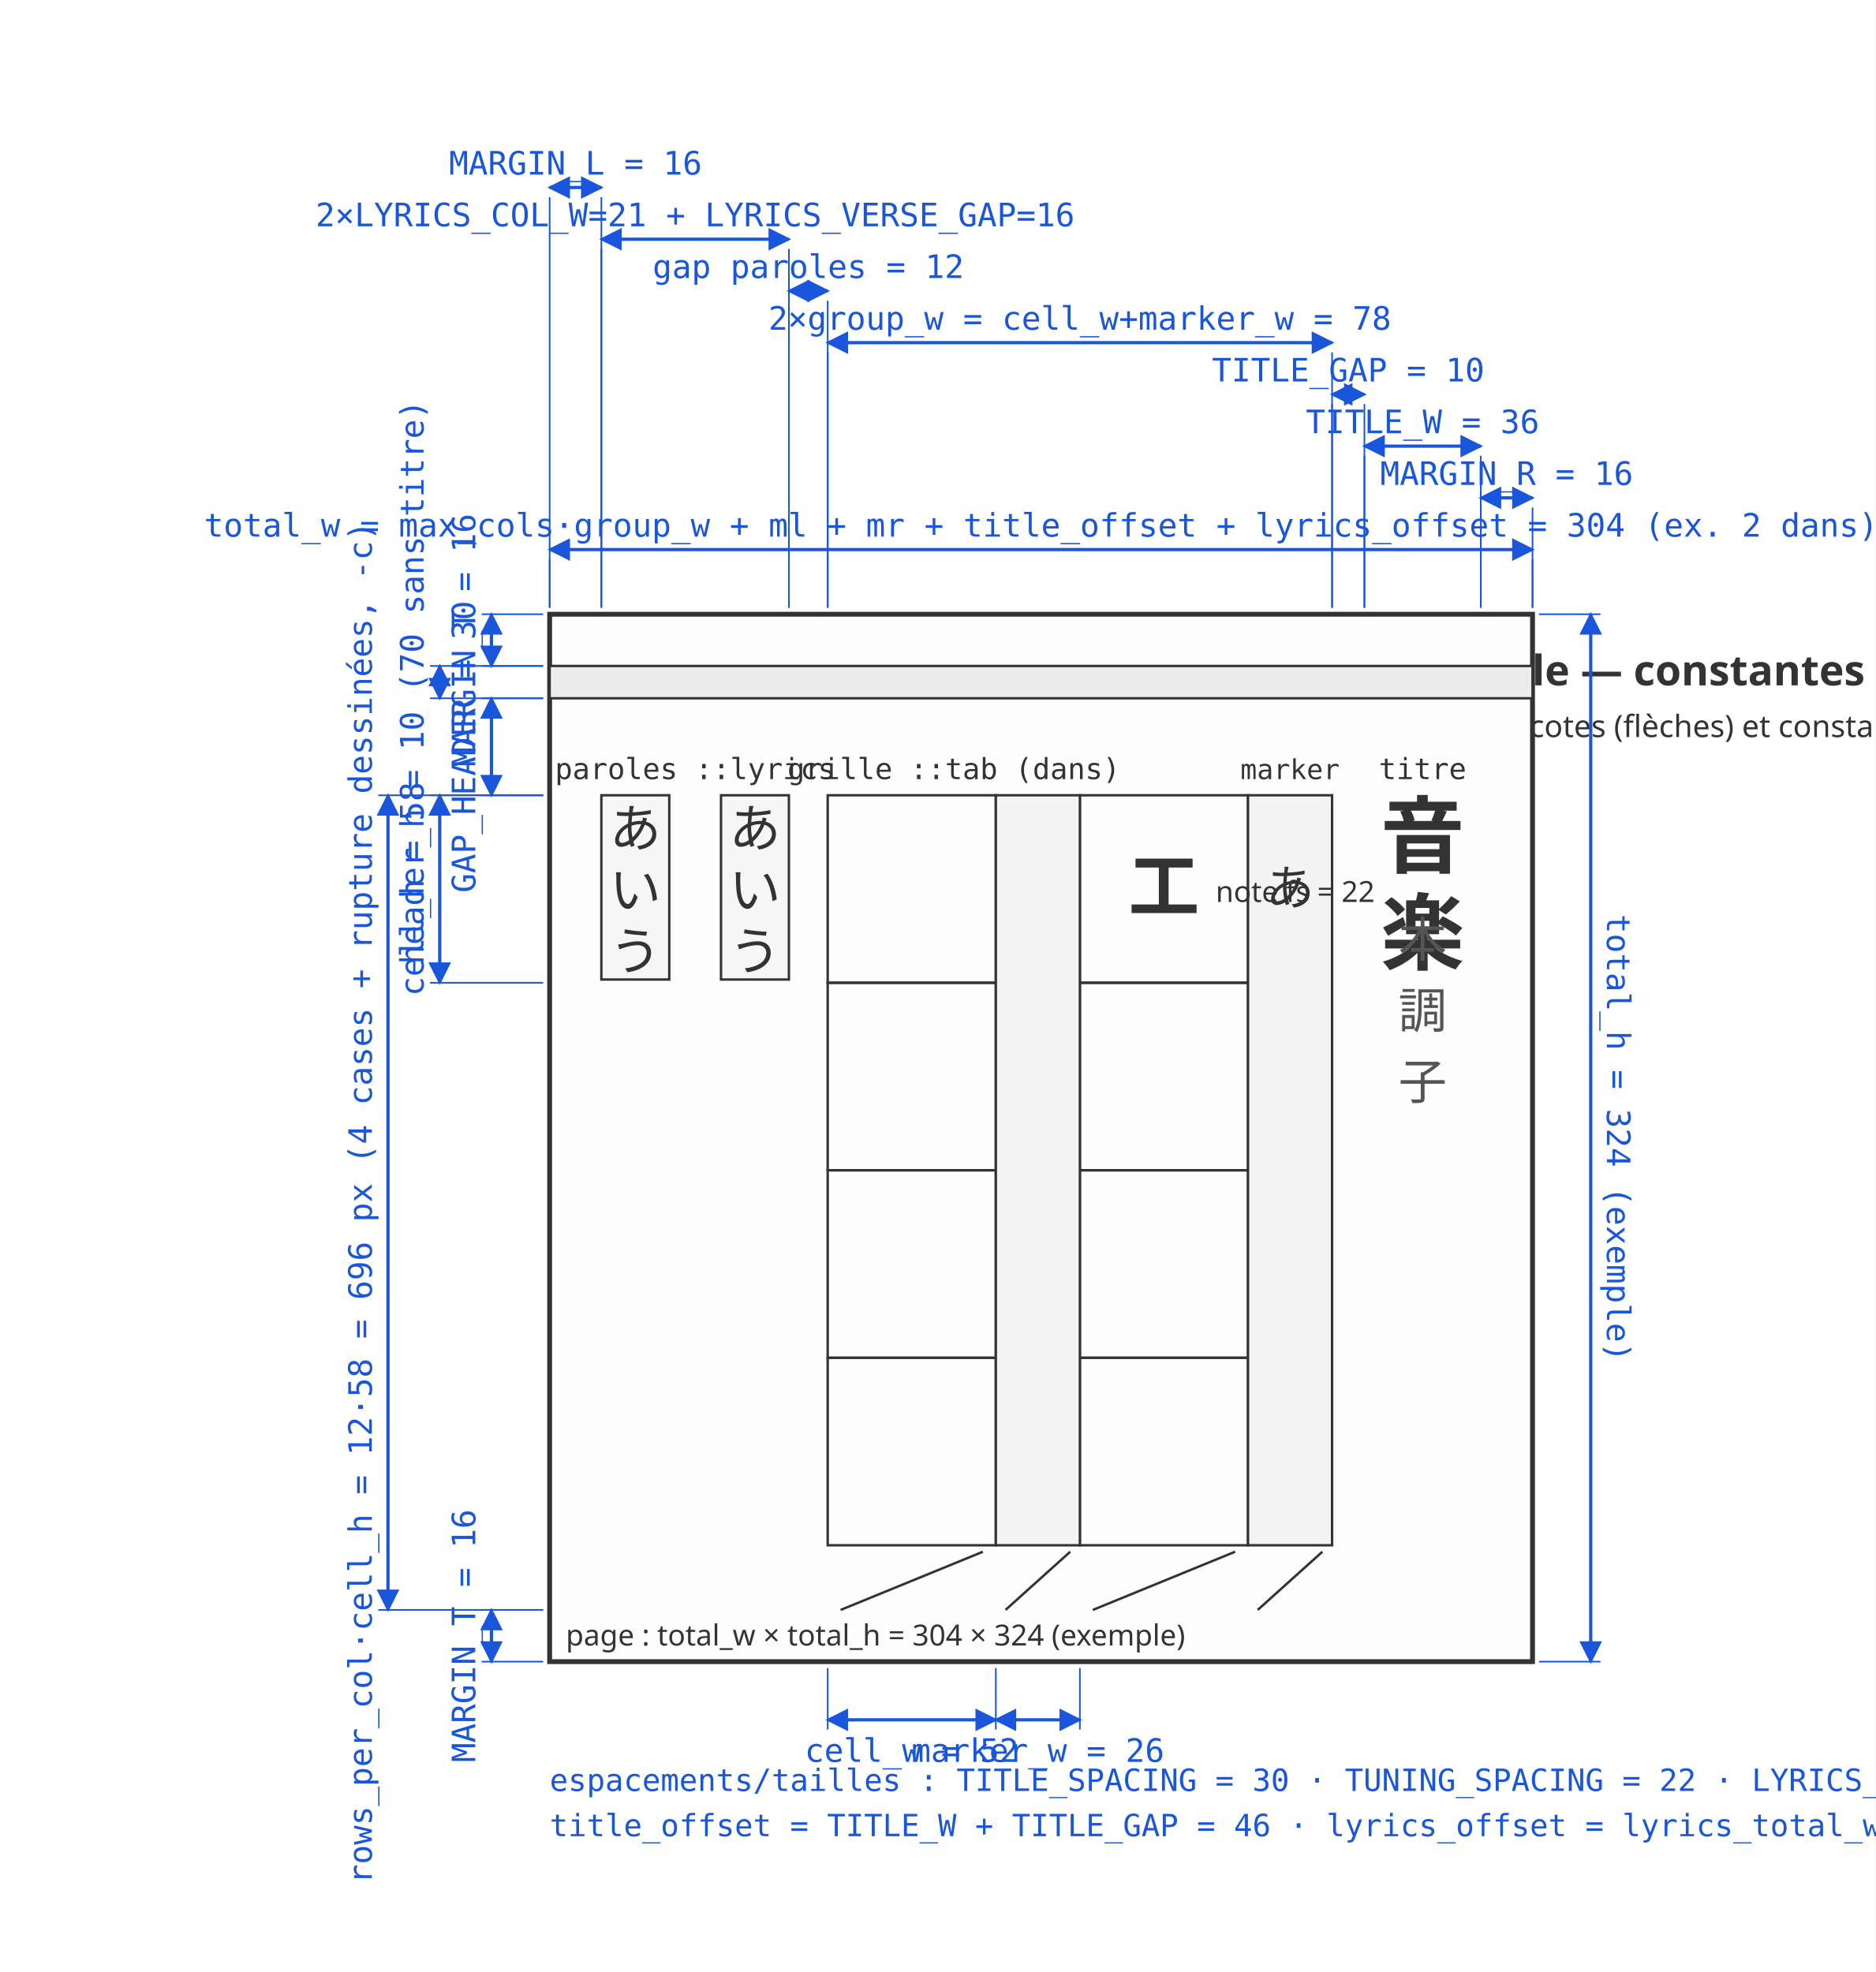
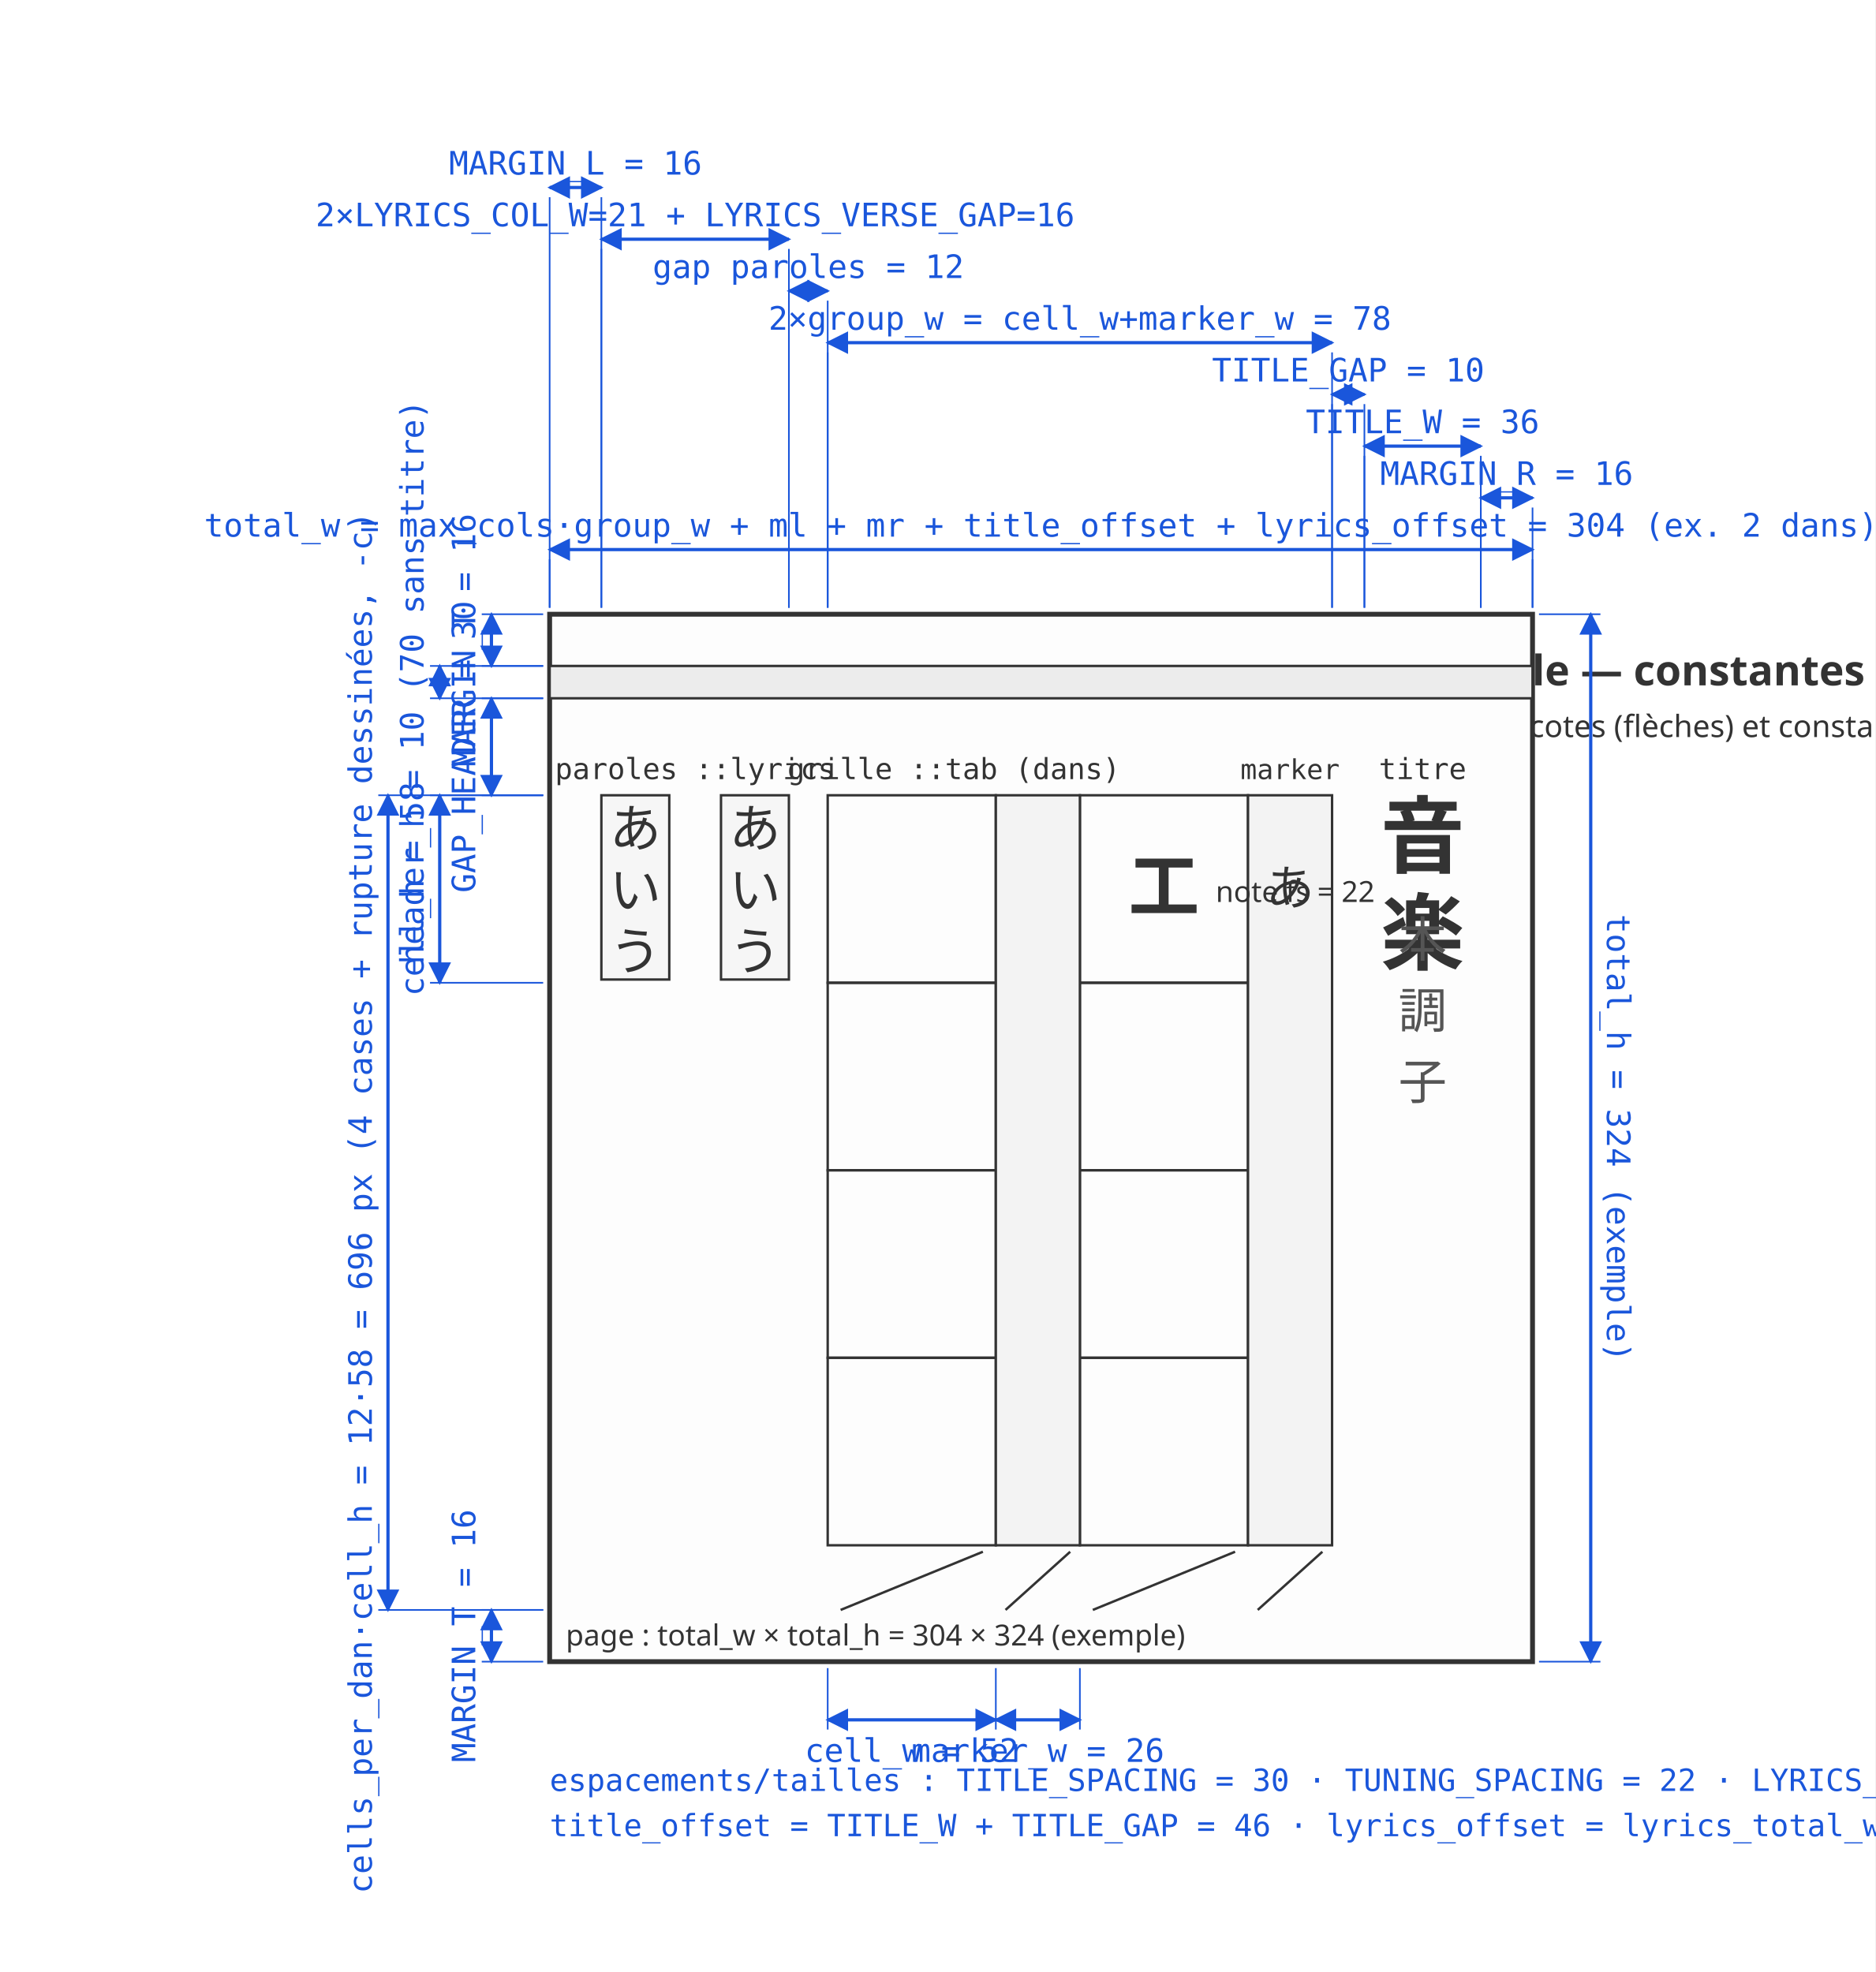
<svg xmlns="http://www.w3.org/2000/svg" width="580" height="610" viewBox="0 0 580 610">
  <defs>
    <marker id="arr" viewBox="0 0 10 10" refX="9" refY="5" markerWidth="7" markerHeight="7" orient="auto-start-reverse">
      <path d="M0,0 L10,5 L0,10 z" fill="#1a56db" />
    </marker>
  </defs>
  <rect x="0" y="0" width="580" height="610" fill="#ffffff" />
  <text x="340" y="212" text-anchor="start" font-family="sans-serif" font-size="13" fill="#333333" font-weight="bold">Mise en page verticale — constantes (kkml2svg.py, layout « vertical », px)</text>
  <text x="340" y="228" text-anchor="start" font-family="sans-serif" font-size="9.5" fill="#333333">gris foncé = éléments · bleu = cotes (flèches) et constantes</text>
  <rect x="170" y="190" width="304" height="324" fill="#fdfdfd" stroke="#333333" stroke-width="1.5" />
  <text x="175" y="509" text-anchor="start" font-family="sans-serif" font-size="9" fill="#333333">page : total_w × total_h = 304 × 324 (exemple)</text>
  <rect x="170" y="206" width="304" height="10" fill="#ececec" stroke="#333333" stroke-width="0.75" />
  <rect x="334" y="246" width="52" height="58" fill="none" stroke="#333333" stroke-width="0.75" />
  <rect x="334" y="304" width="52" height="58" fill="none" stroke="#333333" stroke-width="0.75" />
  <rect x="334" y="362" width="52" height="58" fill="none" stroke="#333333" stroke-width="0.75" />
  <rect x="334" y="420" width="52" height="58" fill="none" stroke="#333333" stroke-width="0.75" />
  <rect x="386" y="246" width="26" height="232" fill="#f3f3f3" stroke="#333333" stroke-width="0.75" />
  <line x1="338" y1="498" x2="382" y2="480" stroke="#333333" stroke-width="0.75" />
  <line x1="389" y1="498" x2="409" y2="480" stroke="#333333" stroke-width="0.75" />
  <rect x="256" y="246" width="52" height="58" fill="none" stroke="#333333" stroke-width="0.75" />
  <rect x="256" y="304" width="52" height="58" fill="none" stroke="#333333" stroke-width="0.75" />
  <rect x="256" y="362" width="52" height="58" fill="none" stroke="#333333" stroke-width="0.75" />
  <rect x="256" y="420" width="52" height="58" fill="none" stroke="#333333" stroke-width="0.75" />
  <rect x="308" y="246" width="26" height="232" fill="#f3f3f3" stroke="#333333" stroke-width="0.75" />
  <line x1="260" y1="498" x2="304" y2="480" stroke="#333333" stroke-width="0.75" />
  <line x1="311" y1="498" x2="331" y2="480" stroke="#333333" stroke-width="0.75" />
  <text x="360" y="282" text-anchor="middle" font-family="monospace" font-size="22" fill="#333333" font-weight="bold">工</text>
  <text x="399" y="280" text-anchor="middle" font-family="monospace" font-size="15" fill="#333333">あ</text>
  <text x="376" y="279" text-anchor="start" font-family="sans-serif" font-size="9" fill="#333333">note fs = 22</text>
  <text x="399" y="241" text-anchor="middle" font-family="monospace" font-size="8.5" fill="#333333">marker</text>
  <text x="295" y="241" text-anchor="middle" font-family="monospace" font-size="9" fill="#333333">grille ::tab (dans)</text>
  <text x="440" y="268" text-anchor="middle" font-family="monospace" font-size="26" fill="#333333" font-weight="bold">音</text>
  <text x="440" y="298" text-anchor="middle" font-family="monospace" font-size="26" fill="#333333" font-weight="bold">楽</text>
  <text x="440" y="296" text-anchor="middle" font-family="monospace" font-size="15" fill="#555">本</text>
  <text x="440" y="318" text-anchor="middle" font-family="monospace" font-size="15" fill="#555">調</text>
  <text x="440" y="340" text-anchor="middle" font-family="monospace" font-size="15" fill="#555">子</text>
  <text x="440" y="241" text-anchor="middle" font-family="monospace" font-size="9" fill="#333333">titre</text>
  <rect x="223" y="246" width="21" height="57" fill="#f6f6f6" stroke="#333333" stroke-width="0.75" />
  <text x="233.5" y="262" text-anchor="middle" font-family="monospace" font-size="16" fill="#333333">あ</text>
  <text x="233.5" y="281" text-anchor="middle" font-family="monospace" font-size="16" fill="#333333">い</text>
  <text x="233.5" y="300" text-anchor="middle" font-family="monospace" font-size="16" fill="#333333">う</text>
  <rect x="186" y="246" width="21" height="57" fill="#f6f6f6" stroke="#333333" stroke-width="0.75" />
  <text x="196.5" y="262" text-anchor="middle" font-family="monospace" font-size="16" fill="#333333">あ</text>
  <text x="196.5" y="281" text-anchor="middle" font-family="monospace" font-size="16" fill="#333333">い</text>
  <text x="196.5" y="300" text-anchor="middle" font-family="monospace" font-size="16" fill="#333333">う</text>
  <text x="215" y="241" text-anchor="middle" font-family="monospace" font-size="9" fill="#333333">paroles ::lyrics</text>
  <line x1="170" y1="188" x2="170" y2="61" stroke="#1a56db" stroke-width="0.5" />
  <line x1="186" y1="188" x2="186" y2="61" stroke="#1a56db" stroke-width="0.5" />
  <line x1="170" y1="58" x2="186" y2="58" stroke="#1a56db" stroke-width="1" marker-start="url(#arr)" marker-end="url(#arr)" />
  <text x="178" y="54" text-anchor="middle" font-family="monospace" font-size="10" fill="#1a56db">MARGIN_L = 16</text>
  <line x1="186" y1="188" x2="186" y2="77" stroke="#1a56db" stroke-width="0.5" />
  <line x1="244" y1="188" x2="244" y2="77" stroke="#1a56db" stroke-width="0.5" />
  <line x1="186" y1="74" x2="244" y2="74" stroke="#1a56db" stroke-width="1" marker-start="url(#arr)" marker-end="url(#arr)" />
  <text x="215" y="70" text-anchor="middle" font-family="monospace" font-size="10" fill="#1a56db">2×LYRICS_COL_W=21 + LYRICS_VERSE_GAP=16</text>
  <line x1="244" y1="188" x2="244" y2="93" stroke="#1a56db" stroke-width="0.5" />
  <line x1="256" y1="188" x2="256" y2="93" stroke="#1a56db" stroke-width="0.5" />
  <line x1="244" y1="90" x2="256" y2="90" stroke="#1a56db" stroke-width="1" marker-start="url(#arr)" marker-end="url(#arr)" />
  <text x="250" y="86" text-anchor="middle" font-family="monospace" font-size="10" fill="#1a56db">gap paroles = 12</text>
  <line x1="256" y1="188" x2="256" y2="109" stroke="#1a56db" stroke-width="0.5" />
  <line x1="412" y1="188" x2="412" y2="109" stroke="#1a56db" stroke-width="0.5" />
  <line x1="256" y1="106" x2="412" y2="106" stroke="#1a56db" stroke-width="1" marker-start="url(#arr)" marker-end="url(#arr)" />
  <text x="334" y="102" text-anchor="middle" font-family="monospace" font-size="10" fill="#1a56db">2×group_w = cell_w+marker_w = 78</text>
  <line x1="412" y1="188" x2="412" y2="125" stroke="#1a56db" stroke-width="0.5" />
  <line x1="422" y1="188" x2="422" y2="125" stroke="#1a56db" stroke-width="0.5" />
  <line x1="412" y1="122" x2="422" y2="122" stroke="#1a56db" stroke-width="1" marker-start="url(#arr)" marker-end="url(#arr)" />
  <text x="417" y="118" text-anchor="middle" font-family="monospace" font-size="10" fill="#1a56db">TITLE_GAP = 10</text>
  <line x1="422" y1="188" x2="422" y2="141" stroke="#1a56db" stroke-width="0.5" />
  <line x1="458" y1="188" x2="458" y2="141" stroke="#1a56db" stroke-width="0.5" />
  <line x1="422" y1="138" x2="458" y2="138" stroke="#1a56db" stroke-width="1" marker-start="url(#arr)" marker-end="url(#arr)" />
  <text x="440" y="134" text-anchor="middle" font-family="monospace" font-size="10" fill="#1a56db">TITLE_W = 36</text>
  <line x1="458" y1="188" x2="458" y2="157" stroke="#1a56db" stroke-width="0.5" />
  <line x1="474" y1="188" x2="474" y2="157" stroke="#1a56db" stroke-width="0.5" />
  <line x1="458" y1="154" x2="474" y2="154" stroke="#1a56db" stroke-width="1" marker-start="url(#arr)" marker-end="url(#arr)" />
  <text x="466" y="150" text-anchor="middle" font-family="monospace" font-size="10" fill="#1a56db">MARGIN_R = 16</text>
  <line x1="170" y1="188" x2="170" y2="173" stroke="#1a56db" stroke-width="0.5" />
  <line x1="474" y1="188" x2="474" y2="173" stroke="#1a56db" stroke-width="0.5" />
  <line x1="170" y1="170" x2="474" y2="170" stroke="#1a56db" stroke-width="1" marker-start="url(#arr)" marker-end="url(#arr)" />
  <text x="322" y="166" text-anchor="middle" font-family="monospace" font-size="10" fill="#1a56db">total_w = max_cols·group_w + ml + mr + title_offset + lyrics_offset = 304 (ex. 2 dans)</text>
  <line x1="168" y1="190" x2="149" y2="190" stroke="#1a56db" stroke-width="0.5" />
  <line x1="168" y1="206" x2="149" y2="206" stroke="#1a56db" stroke-width="0.5" />
  <line x1="152" y1="190" x2="152" y2="206" stroke="#1a56db" stroke-width="1" marker-start="url(#arr)" marker-end="url(#arr)" />
  <text x="147" y="198" text-anchor="middle" font-family="monospace" font-size="10" fill="#1a56db" transform="rotate(-90 147 198)">MARGIN_T = 16</text>
  <line x1="168" y1="206" x2="133" y2="206" stroke="#1a56db" stroke-width="0.5" />
  <line x1="168" y1="216" x2="133" y2="216" stroke="#1a56db" stroke-width="0.5" />
  <line x1="136" y1="206" x2="136" y2="216" stroke="#1a56db" stroke-width="1" marker-start="url(#arr)" marker-end="url(#arr)" />
  <text x="131" y="211" text-anchor="middle" font-family="monospace" font-size="10" fill="#1a56db" transform="rotate(-90 131 211)">header_h = 10 (70 sans titre)</text>
  <line x1="168" y1="216" x2="149" y2="216" stroke="#1a56db" stroke-width="0.5" />
  <line x1="168" y1="246" x2="149" y2="246" stroke="#1a56db" stroke-width="0.5" />
  <line x1="152" y1="216" x2="152" y2="246" stroke="#1a56db" stroke-width="1" marker-start="url(#arr)" marker-end="url(#arr)" />
  <text x="147" y="231" text-anchor="middle" font-family="monospace" font-size="10" fill="#1a56db" transform="rotate(-90 147 231)">GAP_HEADER = 30</text>
  <line x1="168" y1="246" x2="133" y2="246" stroke="#1a56db" stroke-width="0.5" />
  <line x1="168" y1="304" x2="133" y2="304" stroke="#1a56db" stroke-width="0.5" />
  <line x1="136" y1="246" x2="136" y2="304" stroke="#1a56db" stroke-width="1" marker-start="url(#arr)" marker-end="url(#arr)" />
  <text x="131" y="275" text-anchor="middle" font-family="monospace" font-size="10" fill="#1a56db" transform="rotate(-90 131 275)">cell_h = 58</text>
  <line x1="168" y1="246" x2="117" y2="246" stroke="#1a56db" stroke-width="0.5" />
  <line x1="168" y1="498" x2="117" y2="498" stroke="#1a56db" stroke-width="0.5" />
  <line x1="120" y1="246" x2="120" y2="498" stroke="#1a56db" stroke-width="1" marker-start="url(#arr)" marker-end="url(#arr)" />
-   <text x="115" y="372" text-anchor="middle" font-family="monospace" font-size="10" fill="#1a56db" transform="rotate(-90 115 372)">rows_per_col·cell_h = 12·58 = 696 px (4 cases + rupture dessinées, -c)</text>
+   <text x="115" y="372" text-anchor="middle" font-family="monospace" font-size="10" fill="#1a56db" transform="rotate(-90 115 372)">cells_per_dan·cell_h = 12·58 = 696 px (4 cases + rupture dessinées, -c)</text>
  <line x1="168" y1="498" x2="149" y2="498" stroke="#1a56db" stroke-width="0.5" />
  <line x1="168" y1="514" x2="149" y2="514" stroke="#1a56db" stroke-width="0.5" />
  <line x1="152" y1="498" x2="152" y2="514" stroke="#1a56db" stroke-width="1" marker-start="url(#arr)" marker-end="url(#arr)" />
  <text x="147" y="506" text-anchor="middle" font-family="monospace" font-size="10" fill="#1a56db" transform="rotate(-90 147 506)">MARGIN_T = 16</text>
  <line x1="476" y1="190" x2="495" y2="190" stroke="#1a56db" stroke-width="0.5" />
  <line x1="476" y1="514" x2="495" y2="514" stroke="#1a56db" stroke-width="0.5" />
  <line x1="492" y1="190" x2="492" y2="514" stroke="#1a56db" stroke-width="1" marker-start="url(#arr)" marker-end="url(#arr)" />
  <text x="497" y="352" text-anchor="middle" font-family="monospace" font-size="10" fill="#1a56db" transform="rotate(90 497 352)">total_h = 324 (exemple)</text>
  <line x1="256" y1="516" x2="256" y2="535" stroke="#1a56db" stroke-width="0.5" />
  <line x1="308" y1="516" x2="308" y2="535" stroke="#1a56db" stroke-width="0.5" />
  <line x1="334" y1="516" x2="334" y2="535" stroke="#1a56db" stroke-width="0.5" />
  <line x1="256" y1="532" x2="308" y2="532" stroke="#1a56db" stroke-width="1" marker-start="url(#arr)" marker-end="url(#arr)" />
  <text x="282" y="545" text-anchor="middle" font-family="monospace" font-size="10" fill="#1a56db">cell_w = 52</text>
  <line x1="308" y1="532" x2="334" y2="532" stroke="#1a56db" stroke-width="1" marker-start="url(#arr)" marker-end="url(#arr)" />
  <text x="321" y="545" text-anchor="middle" font-family="monospace" font-size="10" fill="#1a56db">marker_w = 26</text>
  <text x="170" y="554" text-anchor="start" font-family="monospace" font-size="9.5" fill="#1a56db">espacements/tailles : TITLE_SPACING = 30 · TUNING_SPACING = 22 · LYRICS_SP = 19 · LYRICS_FS = 16 (medium) · SYLLABLE_FS = 15 · SYLLABLE_SP = 13 · fs notes = 22</text>
  <text x="170" y="568" text-anchor="start" font-family="monospace" font-size="9.5" fill="#1a56db">title_offset = TITLE_W + TITLE_GAP = 46 · lyrics_offset = lyrics_total_w + 12 = 70 · group_w = 78 · marker_w = cell_w//2 si @marker on, sinon 0</text>
</svg>
